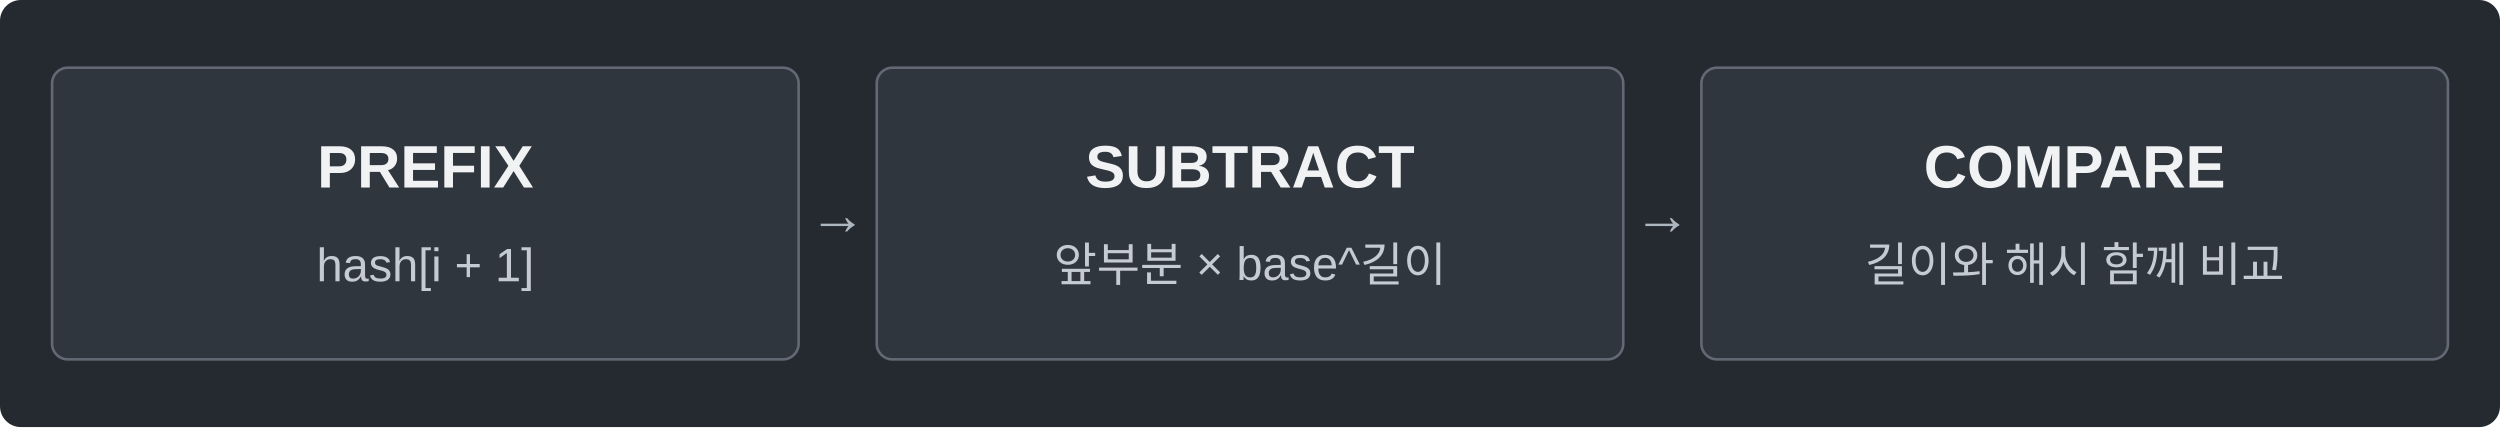
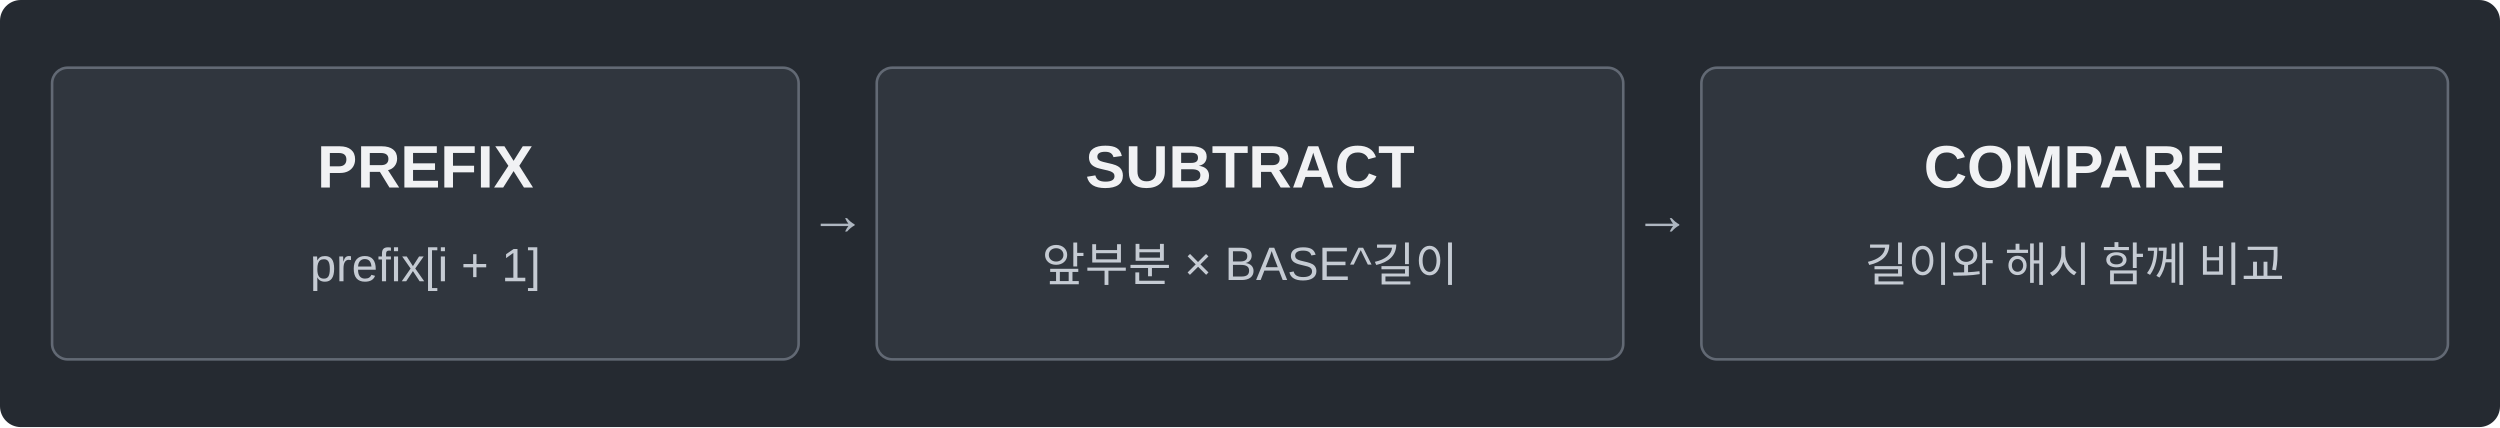
<svg xmlns="http://www.w3.org/2000/svg" width="960" height="164" viewBox="0 0 960 164">
  <rect width="960" height="164" rx="8" fill="#252a31" />
  <rect x="20.0" y="26" width="286.667" height="112" rx="6" fill="#30363e" stroke="#626974" />
  <text x="163.333" y="72" text-anchor="middle" font-family="Arial, sans-serif" font-size="23" font-weight="600" fill="#f1f2f4">PREFIX</text>
-   <text x="163.333" y="108" text-anchor="middle" font-family="Arial, sans-serif" font-size="18" fill="#c5cbd3">hash[i + 1]</text>
+   <text x="163.333" y="108" text-anchor="middle" font-family="Arial, sans-serif" font-size="18" fill="#c5cbd3">prefix[i + 1]</text>
  <text x="321.667" y="90" text-anchor="middle" font-family="Arial" font-size="22" fill="#aeb6c0">→</text>
  <rect x="336.667" y="26" width="286.667" height="112" rx="6" fill="#30363e" stroke="#626974" />
  <text x="480.0" y="72" text-anchor="middle" font-family="Arial, sans-serif" font-size="23" font-weight="600" fill="#f1f2f4">SUBTRACT</text>
-   <text x="480.0" y="108" text-anchor="middle" font-family="Arial, sans-serif" font-size="18" fill="#c5cbd3">앞부분 × base^길이</text>
+   <text x="480.0" y="108" text-anchor="middle" font-family="Arial, sans-serif" font-size="18" fill="#c5cbd3">앞부분 × BASE^길이</text>
  <text x="638.333" y="90" text-anchor="middle" font-family="Arial" font-size="22" fill="#aeb6c0">→</text>
  <rect x="653.333" y="26" width="286.667" height="112" rx="6" fill="#30363e" stroke="#626974" />
  <text x="796.667" y="72" text-anchor="middle" font-family="Arial, sans-serif" font-size="23" font-weight="600" fill="#f1f2f4">COMPARE</text>
  <text x="796.667" y="108" text-anchor="middle" font-family="Arial, sans-serif" font-size="18" fill="#c5cbd3">길이와 해시 함께 비교</text>
</svg>
